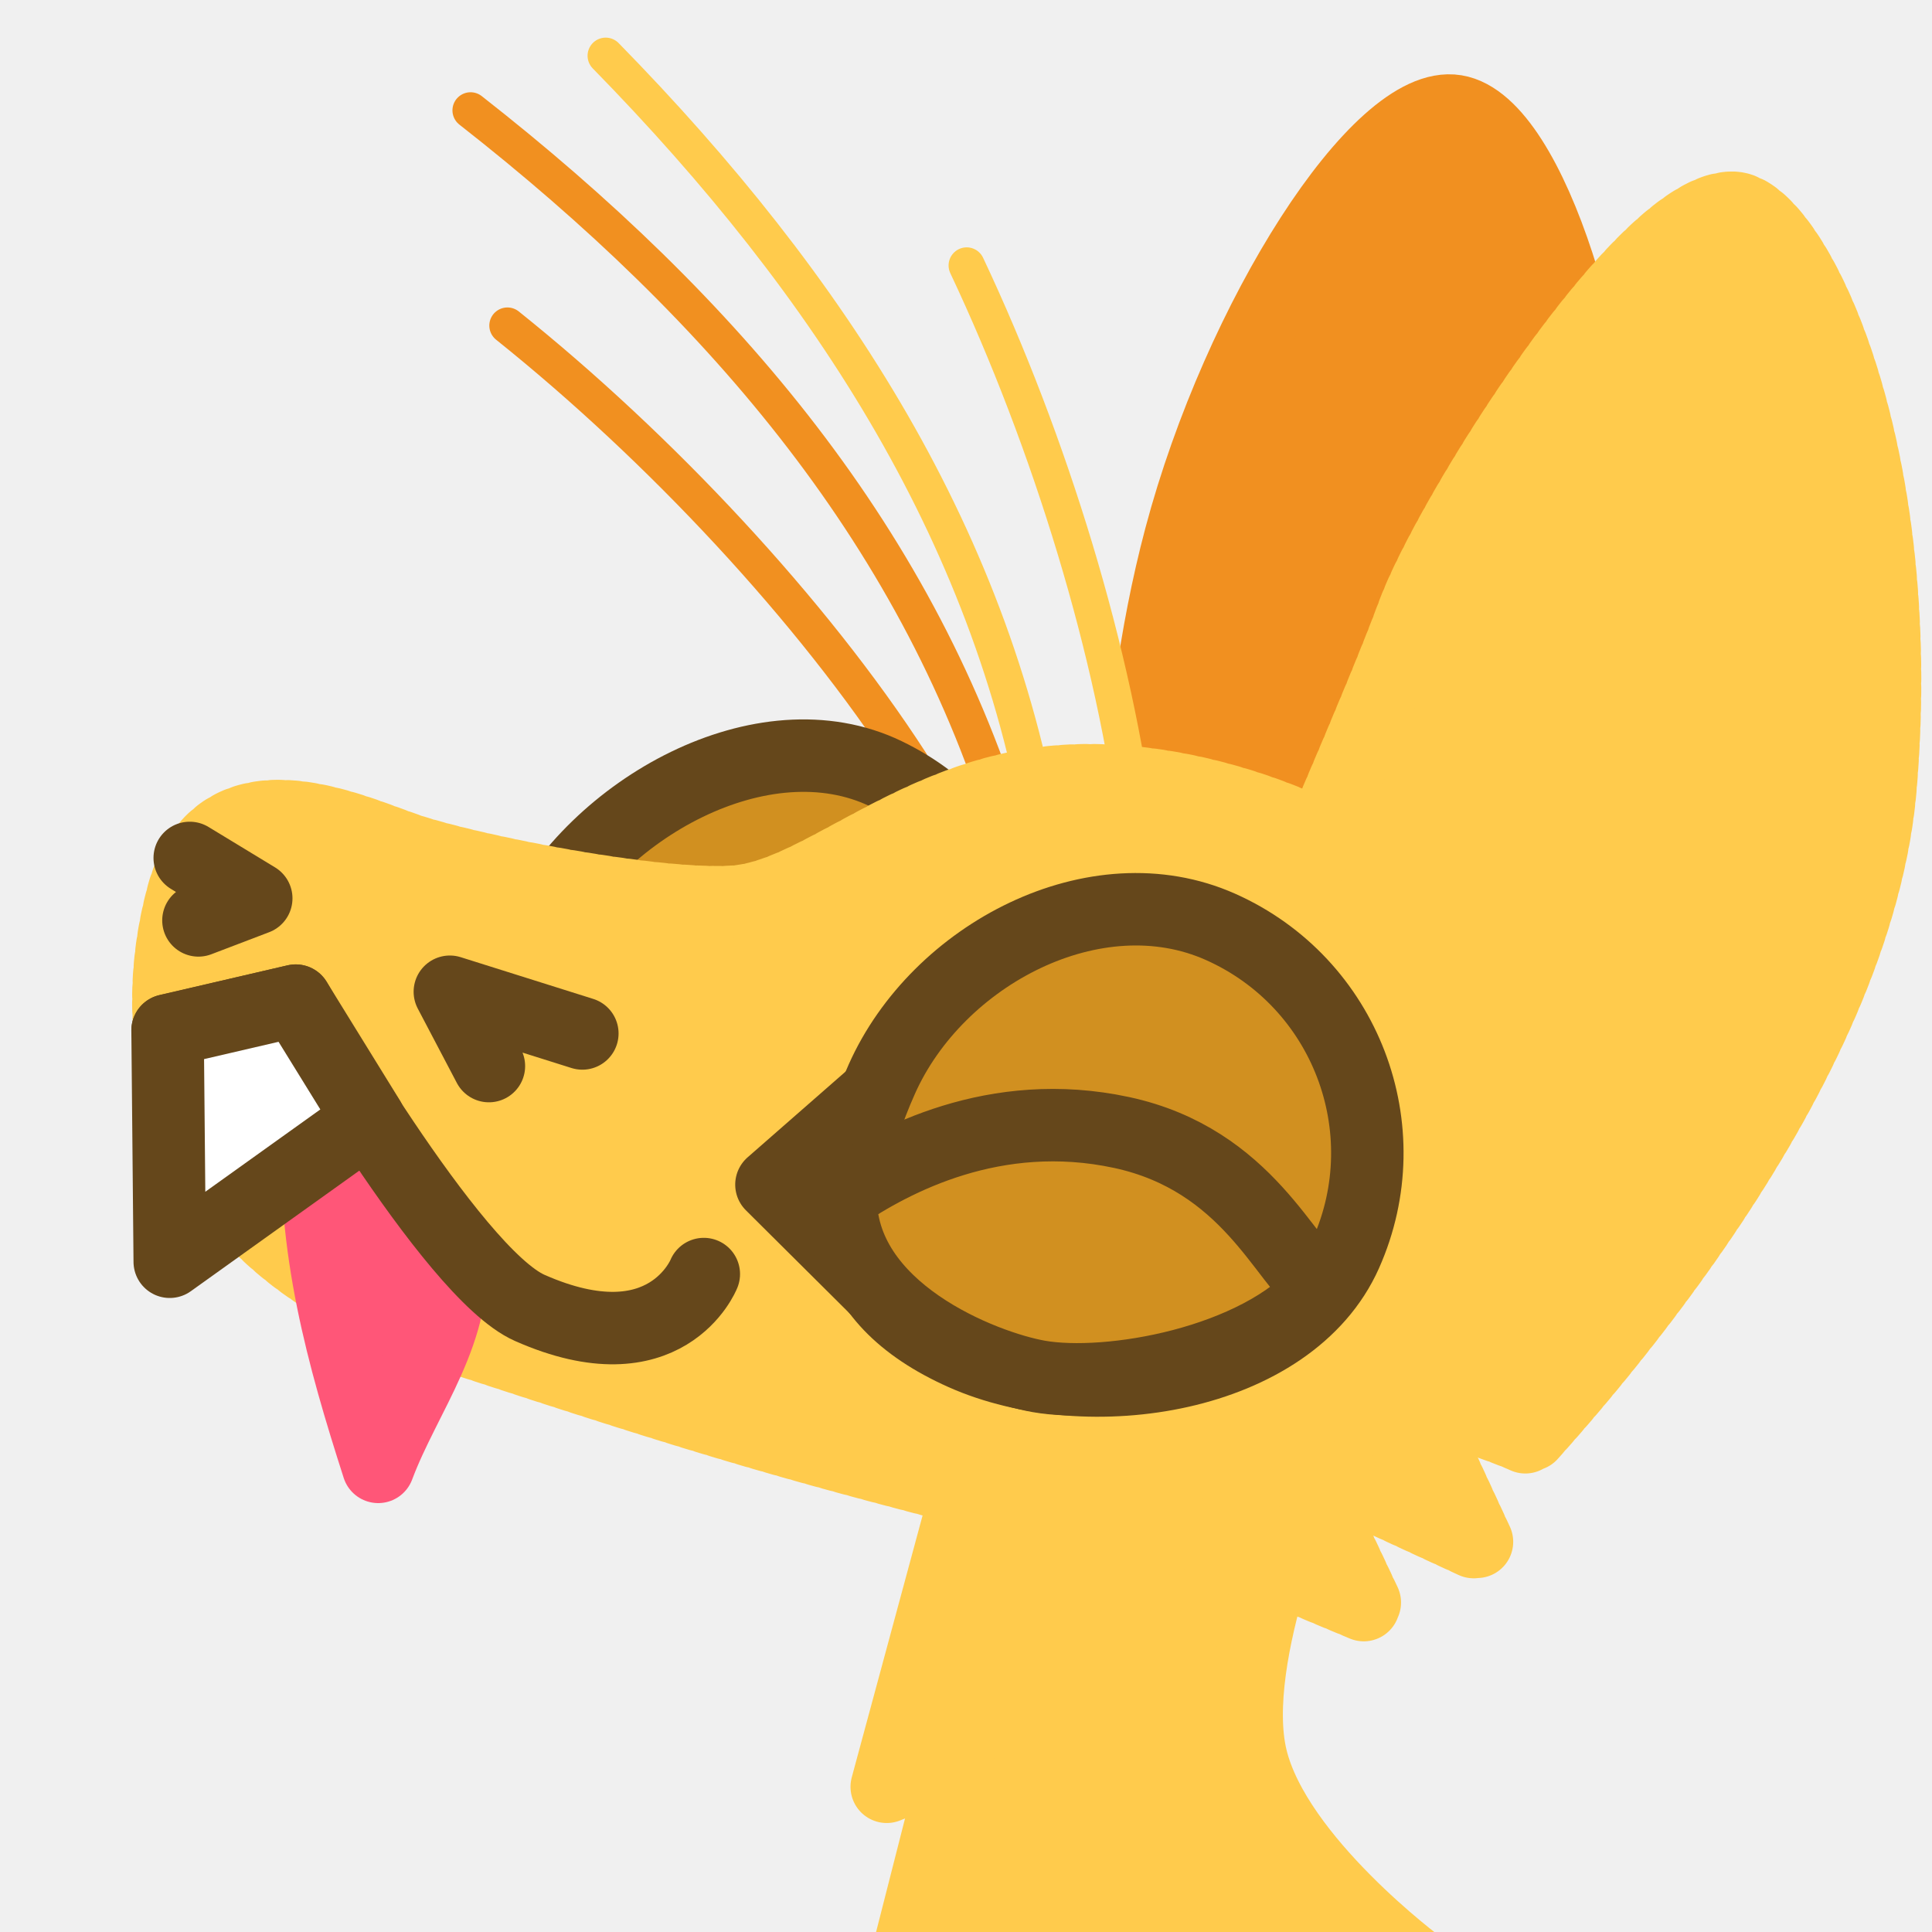
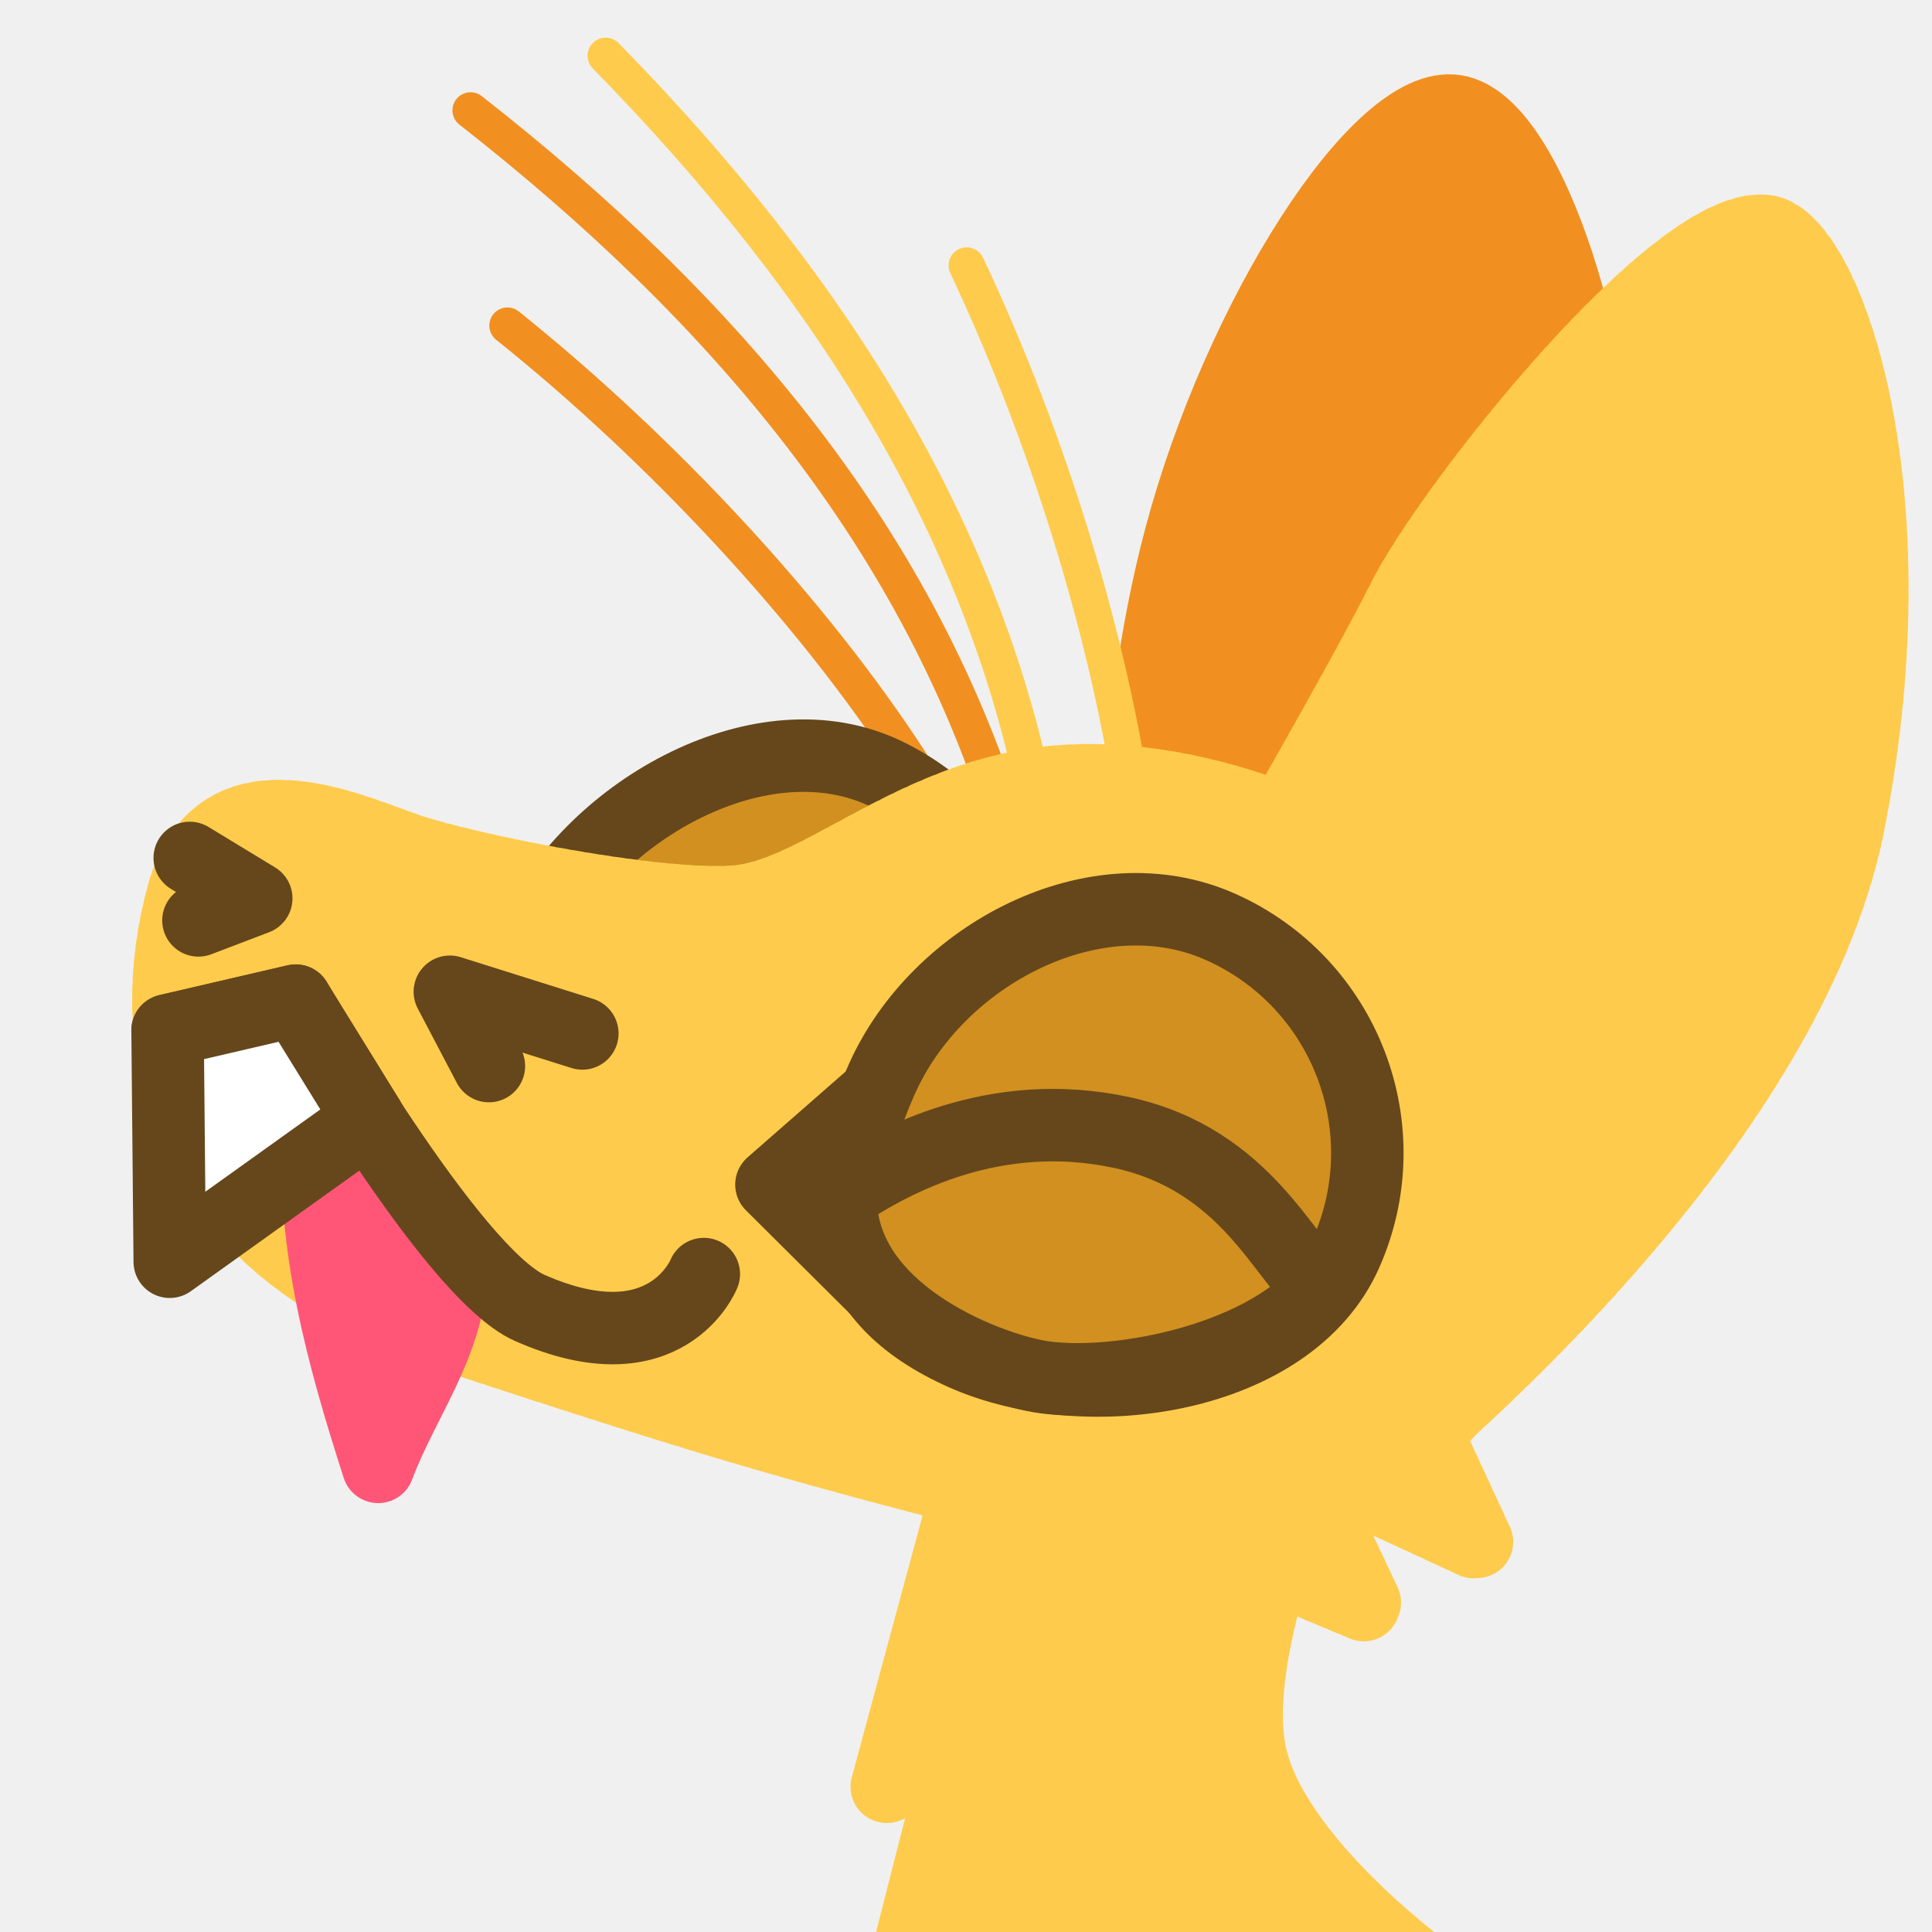
<svg xmlns="http://www.w3.org/2000/svg" version="1.1" id="svg824" width="1706.667" height="1706.667" viewBox="0 0 1706.667 1706.667">
  <defs id="defs828" />
  <g id="layer1" style="display:inline">
    <path style="display:none;fill:#123456;stroke:#123456;stroke-width:64;stroke-linecap:round;stroke-linejoin:round;-inkscape-stroke:none;paint-order:fill markers stroke;stop-color:#000000" d="m 1298.031,865.098 c 70.798,131.454 185.382,239.025 198.706,401.828 -29.438,-19.135 -55.932,-14.719 -79.483,13.247 91.022,54.7 58.514,175.917 81.69,267.15 l -99.353,6.624 c 66.759,58.919 81.773,128.186 90.522,198.706 l -494.507,2.208 c -24.38,-41.481 23.115,-208.563 66.236,-227.044 0,0 3.379,-20.015 -75.353,-9.455 C 1015.23,1271.09 1172.184,1096.186 1298.031,865.098 Z" id="path3091" />
    <path style="opacity:1;fill:#ffcb4c;fill-opacity:1;stroke:#ffcb4c;stroke-width:64;stroke-linecap:round;stroke-linejoin:round;stroke-miterlimit:4;stroke-dasharray:none;stroke-dashoffset:0;stroke-opacity:1;paint-order:fill markers stroke;stop-color:#000000" d="m 848.093,1338.888 -64.785,239.508 62.822,-25.521 -51.043,200.244 459.384,-15.705 c 0,0 -127.607,-94.233 -149.202,-184.539 -21.595,-90.306 51.043,-253.25 51.043,-253.25 z" id="path3340" />
    <g id="g12988" transform="rotate(25.75339,1095.125,1162.537)">
      <path style="display:inline;fill:none;fill-opacity:1;stroke:#f19020;stroke-width:32;stroke-linecap:round;stroke-linejoin:round;stroke-miterlimit:4;stroke-dasharray:none;stroke-dashoffset:0;stroke-opacity:1;paint-order:fill markers stroke;stop-color:#000000" d="m 132.335,655.572 c 168.038,38.599 351.403,109.399 488.714,193.001" id="path6280-0-6" />
      <path style="display:inline;fill:none;fill-opacity:1;stroke:#f19020;stroke-width:32;stroke-linecap:round;stroke-linejoin:round;stroke-miterlimit:4;stroke-dasharray:none;stroke-dashoffset:0;stroke-opacity:1;paint-order:fill markers stroke;stop-color:#000000" d="M 20.406,498.498 C 298.805,559.218 545.058,668.155 728.973,870.599" id="path6280-3" />
      <g id="g12997-5" style="display:inline;fill:none" transform="translate(2.6219161e-6,1.4276804e-5)">
        <path id="path1915-9" style="display:inline;fill:#d19020;fill-opacity:1;stroke:#65471b;stroke-width:64;stroke-linecap:round;stroke-linejoin:round;paint-order:fill markers stroke;stop-color:#000000" d="m 824.216,1085.485 c 10e-6,120.717 -155.86,218.577 -276.577,218.577 -120.717,0 -160.577,-55.86 -160.577,-176.577 0,-120.717 97.86,-260.577 218.577,-260.577 120.717,0 218.577,97.86 218.577,218.577 z" />
      </g>
      <g id="g12997" style="fill:none" transform="translate(30.44004,19.98233)" />
      <path style="opacity:1;fill:#f19020;fill-opacity:1;stroke:#f19020;stroke-width:64;stroke-linecap:round;stroke-miterlimit:4;stroke-dasharray:none;stroke-dashoffset:0;stroke-opacity:1;paint-order:fill markers stroke;stop-color:#000000" d="m 868.074,901.112 c 0,0 -84.502,-155.797 -119.004,-335.242 -37.955,-197.408 -10.424,-425.506 55.35,-444.943 65.774,-19.437 216.874,147.796 275.615,277.104 58.741,129.308 94.285,435.927 94.285,435.927 z" id="path1640" />
      <path id="path1148" style="display:inline;opacity:1;fill:#ffcb4c;stroke:#ffcb4c;stroke-width:64;stroke-linecap:round;stroke-linejoin:round;stroke-miterlimit:4;stroke-dasharray:6.4, 6.4;stroke-dashoffset:0;stroke-opacity:1;paint-order:fill markers stroke;stop-color:#000000" d="m 1299.055,1153.559 c 0,0 -0.108,-10.821 -0.951,-28.418 -0.422,-8.799 -1.026,-19.291 -1.895,-30.973 -0.869,-11.681 -2,-24.552 -3.473,-38.105 -1.473,-13.553 -3.289,-27.788 -5.523,-42.201 -2.235,-14.413 -4.889,-29.005 -8.043,-43.268 -1.577,-7.131 -3.279,-14.182 -5.115,-21.086 -1.836,-6.904 -3.807,-13.662 -5.922,-20.213 -2.115,-6.551 -4.373,-12.892 -6.787,-18.963 -2.414,-6.071 -4.983,-11.87 -7.715,-17.334 -2.732,-5.464 -5.935,-10.786 -9.539,-15.961 -3.604,-5.175 -7.611,-10.205 -11.949,-15.084 -4.338,-4.879 -9.007,-9.609 -13.94,-14.186 -4.932,-4.576 -10.126,-8.999 -15.514,-13.266 -5.387,-4.266 -10.967,-8.375 -16.67,-12.324 -5.703,-3.949 -11.53,-7.738 -17.41,-11.363 -11.761,-7.251 -23.737,-13.847 -35.371,-19.76 -11.634,-5.913 -22.926,-11.142 -33.32,-15.66 -10.395,-4.519 -19.891,-8.326 -27.934,-11.395 -16.085,-6.137 -26.354,-9.318 -26.354,-9.318 -106.831,-15.988 -232.175,6.969 -312.625,60.014 -101.267,66.77 -136.887,176.629 -198.707,211.955 -61.82,35.325 -225.2,77.273 -280.396,83.897 -55.196,6.623 -183.25,6.625 -161.172,123.641 22.078,117.016 112.599,282.605 377.541,247.279 264.942,-35.326 313.515,-44.157 536.508,-88.314 22.897,-4.534 53.848,-18.32 86.828,-36.947 l 213.871,-11.428 -92.926,-75.256 c 5.358,-4.84 10.6,-9.718 15.633,-14.637 l 142.076,-2.375 -84.881,-69.668 c 3.481,-6.554 6.481,-13.021 8.627,-19.307 1.052,-3.082 2.033,-6.627 3.047,-9.977 z" />
      <path style="display:none;fill:#123456;stroke:#123456;stroke-width:64;stroke-linecap:round;stroke-linejoin:round;-inkscape-stroke:none;paint-order:fill markers stroke;stop-color:#000000" d="M 880.931,744.045 C 763.916,771.643 622.613,916.257 622.613,916.257 620.953,833.211 611.28,749.437 735.213,677.809 c -124.695,-7.457 -249.288,-15.117 -408.452,46.365 0,0 303.226,-263.622 490.142,-280.397 172.212,-15.455 264.942,37.533 264.942,37.533 -0.192,-45.683 -31.458,-88.259 -90.522,-128.055 0,0 295.852,97.145 333.385,194.291 37.533,97.145 28.702,167.796 28.702,167.796 l -243.752,34.923 c 0,0 -111.711,-33.819 -228.727,-6.221 z" id="path1637" />
-       <path id="path13483" style="display:inline;opacity:1;fill:#ffcb4c;stroke:#ffcb4c;stroke-width:64;stroke-linecap:round;stroke-linejoin:round;stroke-miterlimit:4;stroke-dasharray:6.4, 6.4;stroke-dashoffset:0;stroke-opacity:1;paint-order:fill markers stroke;stop-color:#000000" d="M 1062.595,91.268 C 989.557,122.619 954.613,447.625 963.413,537.49 c 7.835,80.01 15.394,286.662 17.485,345.246 83.115,361.997 268.1,269.301 390.211,266.574 42.648,-146.21 110.852,-444.793 30.905,-653.528 C 1292.556,209.998 1109.959,70.937 1062.595,91.268 Z" />
      <g id="g13003">
        <path id="path1929" style="display:inline;fill:#ff5678;fill-opacity:1;stroke:#ff5678;stroke-width:64;stroke-linecap:round;stroke-linejoin:round;stroke-opacity:1;paint-order:fill markers stroke;stop-color:#000000" d="m 288.209,1363.562 c 41.574,99.208 109.017,175.708 179.371,249.654 -6.282,-68.253 12.497,-141.029 -27.799,-203.144" />
        <path style="opacity:1;fill:none;fill-opacity:1;stroke:#65471b;stroke-width:64;stroke-linecap:round;stroke-linejoin:round;stroke-miterlimit:4;stroke-dasharray:none;stroke-dashoffset:0;stroke-opacity:1;paint-order:fill markers stroke;stop-color:#000000" d="m 83.898,1201.07 68.443,6.623 -37.533,39.741" id="path2163" />
        <path style="opacity:1;fill:none;fill-opacity:1;stroke:#65471b;stroke-width:64;stroke-linecap:round;stroke-linejoin:round;stroke-miterlimit:4;stroke-dasharray:none;stroke-dashoffset:0;stroke-opacity:1;paint-order:fill markers stroke;stop-color:#000000" d="m 401.828,1251.85 -59.612,-44.157 121.432,-17.663" id="path2198" />
        <path style="opacity:1;fill:none;fill-opacity:1;stroke:#65471b;stroke-width:64;stroke-linecap:round;stroke-linejoin:round;stroke-miterlimit:4;stroke-dasharray:none;stroke-dashoffset:0;stroke-opacity:1;paint-order:fill markers stroke;stop-color:#000000" d="m 132.471,1346.787 90.522,-72.859 c 0,0 227.99,157.194 304.174,154.641 131.805,-4.416 125.469,-93.736 125.469,-93.736" id="path2200" />
        <path style="opacity:1;fill:#ffffff;fill-opacity:1;stroke:#65471b;stroke-width:64;stroke-linecap:round;stroke-linejoin:round;stroke-miterlimit:4;stroke-dasharray:none;stroke-dashoffset:0;stroke-opacity:1;paint-order:fill markers stroke;stop-color:#000000" d="m 222.993,1530.039 -90.522,-183.251 90.522,-72.859 103.769,66.235 z" id="path2202" />
      </g>
      <path style="opacity:1;fill:none;fill-opacity:1;stroke:#ffcb4c;stroke-width:32;stroke-linecap:round;stroke-linejoin:round;stroke-miterlimit:4;stroke-dasharray:none;stroke-dashoffset:0;stroke-opacity:1;paint-order:fill markers stroke;stop-color:#000000" d="m 106.947,403.176 c 268.009,96.768 497.817,237.111 653.542,461.963" id="path6280" />
      <path style="display:inline;fill:none;fill-opacity:1;stroke:#ffcb4c;stroke-width:32;stroke-linecap:round;stroke-linejoin:round;stroke-miterlimit:4;stroke-dasharray:none;stroke-dashoffset:0;stroke-opacity:1;paint-order:fill markers stroke;stop-color:#000000" d="M 474.675,431.475 C 608.706,539.929 742.371,684.044 829.038,819.442" id="path6280-0" />
+       <path id="path13483" style="display:inline;fill:#ffcb4c;stroke:#ffcb4c;stroke-width:64;stroke-linecap:round;stroke-linejoin:round;stroke-miterlimit:4;stroke-dasharray:6.4, 6.4;stroke-dashoffset:0;stroke-opacity:1;paint-order:fill markers stroke;stop-color:#000000" d="M 1098.163,97.102 C 1022.098,120.156 951.31,439.278 950.084,529.564 c -1.091,80.386 -16.507,286.6 -20.929,345.055 42.438,368.984 236.565,297.385 358.225,308.223 58.607,-140.575 159.518,-429.748 103.224,-646.064 C 1313.531,240.614 1147.49,82.152 1098.163,97.102 Z" />
      <g id="g12993" transform="rotate(-1.743134,1050.355,898.8806)" style="display:inline;fill:#d19020;fill-opacity:1">
        <path style="opacity:1;fill:#d19020;fill-opacity:1;stroke:#65471b;stroke-width:64;stroke-linecap:round;stroke-linejoin:round;stroke-miterlimit:4;stroke-dasharray:none;stroke-dashoffset:0;stroke-opacity:1;paint-order:fill markers stroke;stop-color:#000000" d="m 661.976,1226.049 53.367,-115.501 86.531,168.711 z" id="path7852" />
        <path id="path1915" style="opacity:1;fill:#d19020;fill-opacity:1;stroke:#65471b;stroke-width:64;stroke-linecap:round;stroke-linejoin:round;paint-order:fill markers stroke;stop-color:#000000" d="m 1150.289,1075.222 c 0,120.717 -151.86,218.577 -272.577,218.577 -120.717,0 -164.577,-71.86 -164.577,-192.577 -2e-5,-120.717 97.86,-244.577 218.577,-244.577 120.717,-2e-5 218.577,97.86 218.577,218.577 z" />
        <path id="path1749" style="display:inline;fill:#d19020;fill-opacity:1;stroke:#65471b;stroke-width:64;stroke-linecap:round;stroke-linejoin:round;-inkscape-stroke:none;paint-order:fill markers stroke;stop-color:#000000" d="m 925.783,1058.14 c -111.901,23.517 -174.601,104.195 -204.103,151.674 39.968,93.965 177.1,86.881 225.006,74.903 60.343,-15.087 171.346,-89.012 196.729,-172.482 -38.486,-7.457 -105.731,-77.613 -217.633,-54.096 z" />
      </g>
    </g>
  </g>
</svg>
